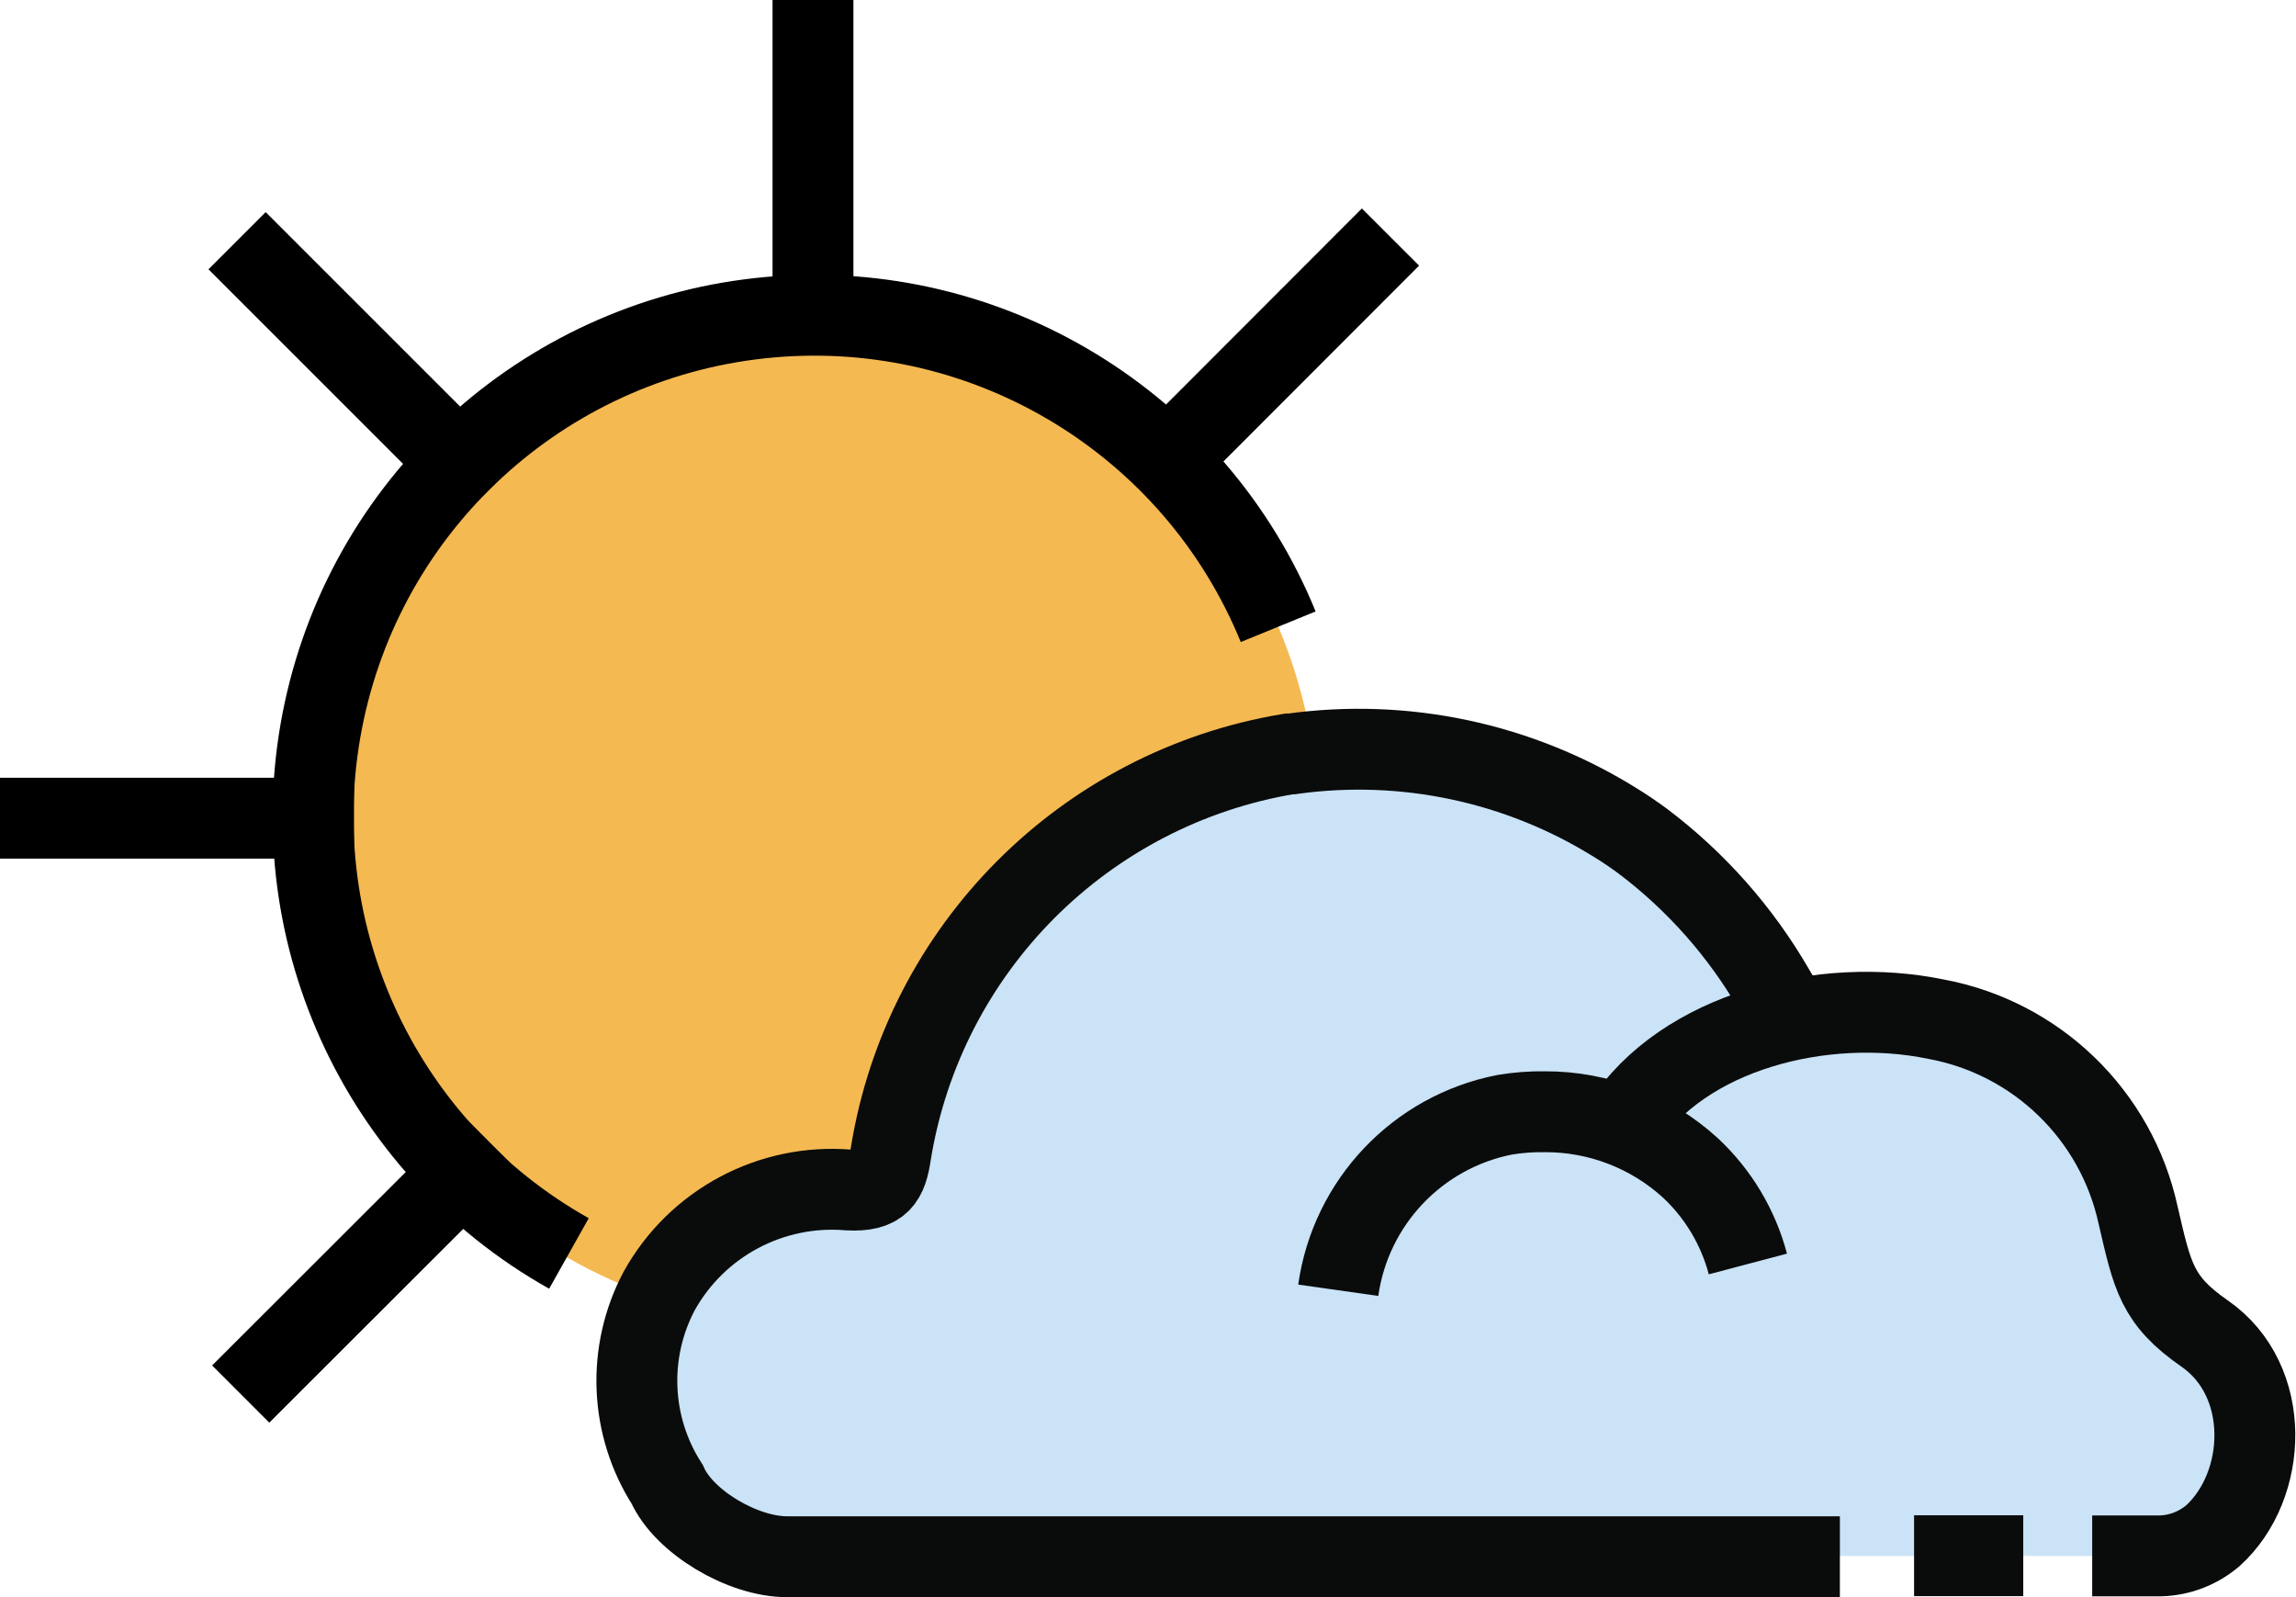
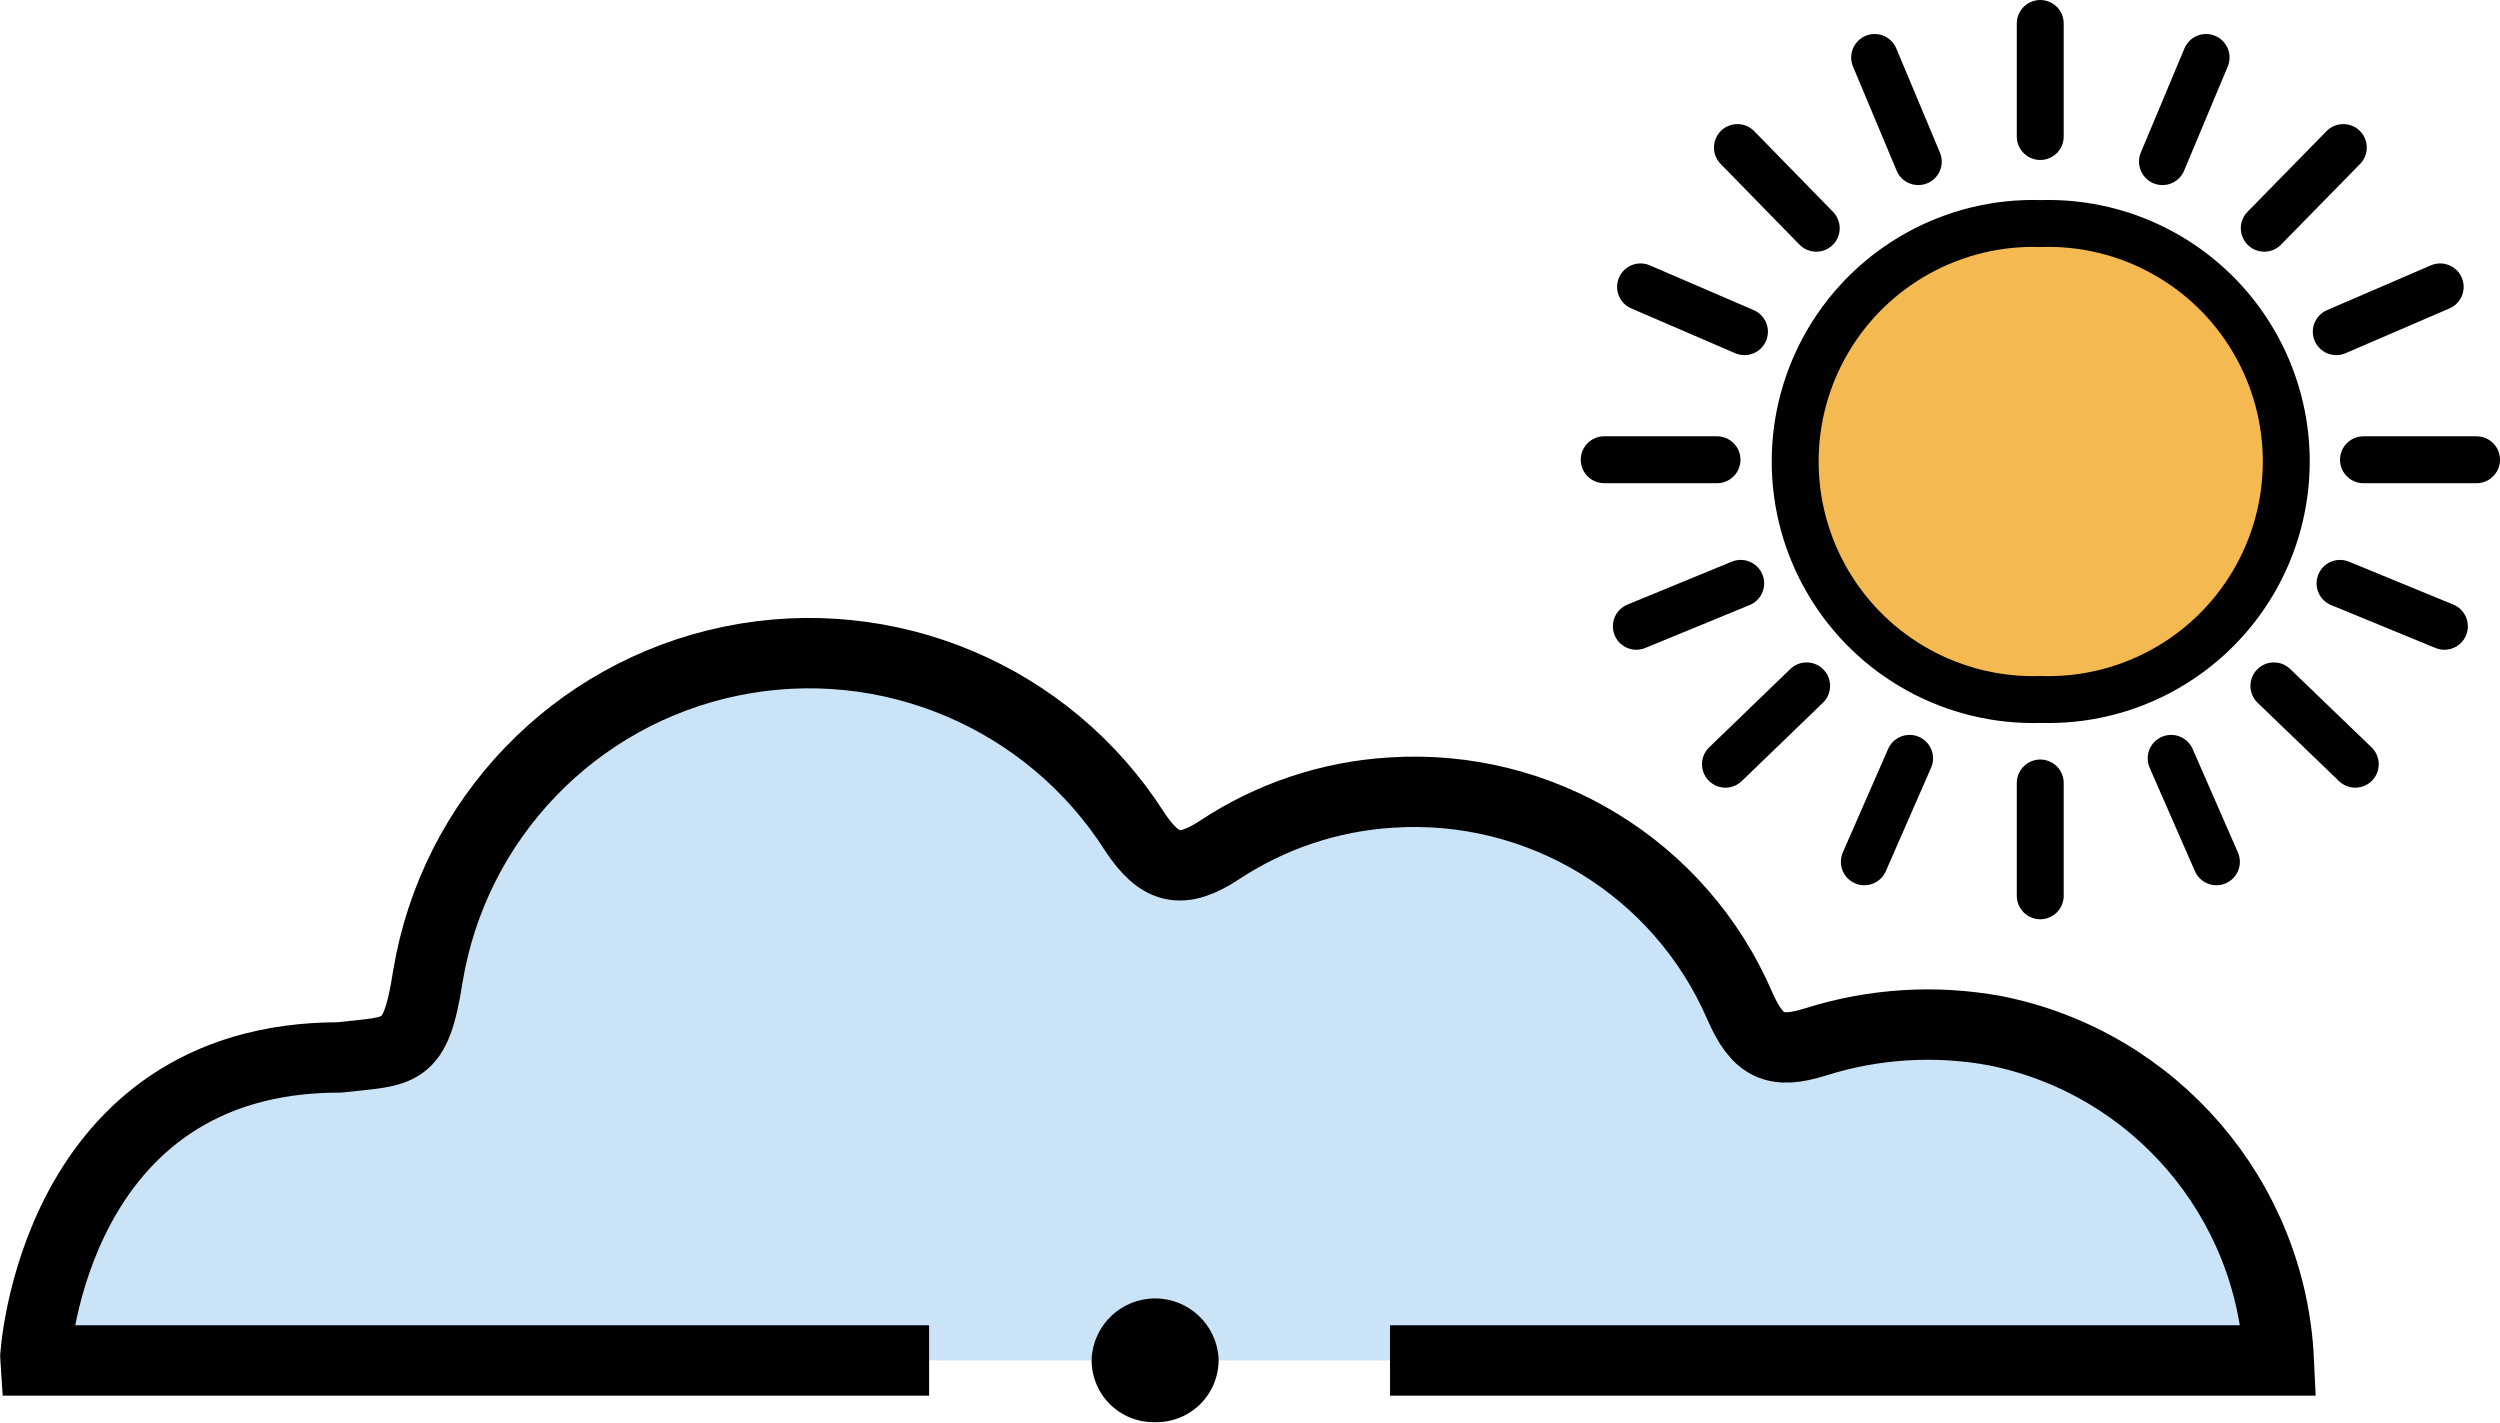
- <svg xmlns="http://www.w3.org/2000/svg" viewBox="0 0 113.56 78.96">
+ <svg xmlns="http://www.w3.org/2000/svg" viewBox="0 0 106.58 60.63">
  <defs>
-     <style>.cls-1{fill:#f5b952;}.cls-2{fill:#cae3f6;}.cls-3,.cls-4,.cls-5{fill:none;stroke-miterlimit:10;stroke-width:4px;}.cls-3,.cls-4{stroke:#000;}.cls-4{stroke-linecap:square;}.cls-5{stroke:#0a0b0b;}</style>
+     <style>.cls-1{fill:#cae3f6;}.cls-2{fill:#f5b952;}.cls-3,.cls-4,.cls-5{fill:none;stroke:#000;stroke-miterlimit:10;}.cls-3{stroke-width:3px;}.cls-4{stroke-linecap:round;}.cls-4,.cls-5{stroke-width:2px;}</style>
  </defs>
  <g id="Layer_2" data-name="Layer 2">
    <g id="Layer_1-2" data-name="Layer 1">
-       <path class="cls-1" d="M40.4,15.88A24.8,24.8,0,1,0,65.19,40.67,24.82,24.82,0,0,0,40.4,15.88Z" />
-       <path class="cls-2" d="M91,77H38.92c-2.19,0-5.09-1.72-5.92-3.58a9.49,9.49,0,0,1-.4-9.56,9.78,9.78,0,0,1,9.37-5c1.57.08,1.9-.5,2.09-1.8a23.93,23.93,0,0,1,19.7-19.77l.12,0a24,24,0,0,1,16,3.39c.46.28.93.6,1.39.94a24.66,24.66,0,0,1,6.47,7.32l.75,1.27" />
-       <path class="cls-2" d="M66.19,63.82a10.32,10.32,0,0,1,8.23-8.68,11.11,11.11,0,0,1,2-.15,10.62,10.62,0,0,1,7.19,2.78,10,10,0,0,1,2.84,4.75" />
-       <path class="cls-2" d="M80.26,55.63c3-4.65,9.95-6.36,15.49-5.22a12.58,12.58,0,0,1,10,9.69c.71,3.06.93,4.22,3.29,5.86,3.36,2.33,3.13,7.53.41,10a4.19,4.19,0,0,1-2.61,1h-18" />
-       <line class="cls-2" x1="94.67" y1="76.95" x2="100.07" y2="76.95" />
-       <path class="cls-3" d="M63.22,31A24.79,24.79,0,1,0,28.14,62" />
-       <line class="cls-4" x1="40.21" y1="15.51" x2="40.21" y2="2" />
-       <line class="cls-4" x1="15.51" y1="40.47" x2="2" y2="40.47" />
-       <line class="cls-4" x1="22.7" y1="22.88" x2="13.14" y2="13.32" />
-       <line class="cls-4" x1="57.81" y1="22.7" x2="67.36" y2="13.14" />
-       <line class="cls-4" x1="22.88" y1="57.99" x2="13.32" y2="67.54" />
-       <path class="cls-5" d="M91,77H38.92c-2.19,0-5.09-1.72-5.92-3.58a9.49,9.49,0,0,1-.4-9.56,9.78,9.78,0,0,1,9.37-5c1.57.08,1.9-.5,2.09-1.8a23.93,23.93,0,0,1,19.7-19.77l.12,0a24,24,0,0,1,16,3.39c.46.28.93.6,1.39.94a24.66,24.66,0,0,1,6.47,7.32l.75,1.27" />
-       <path class="cls-5" d="M66.19,63.82a10.32,10.32,0,0,1,8.23-8.68,11.11,11.11,0,0,1,2-.15,10.62,10.62,0,0,1,7.19,2.78,10,10,0,0,1,2.84,4.75" />
-       <path class="cls-5" d="M80.26,55.63c3-4.65,9.95-6.36,15.49-5.22a12.58,12.58,0,0,1,10,9.69c.71,3.06.93,4.22,3.29,5.86,3.36,2.33,3.13,7.53.41,10a4.19,4.19,0,0,1-2.61,1h-3.36" />
-       <line class="cls-5" x1="94.67" y1="76.95" x2="100.07" y2="76.95" />
+       <path class="cls-1" d="M59.26,58H97.15a15.05,15.05,0,0,0-12.1-14.06,15.87,15.87,0,0,0-7.62.47c-1.76.56-2.5.2-3.26-1.53a15.11,15.11,0,0,0-14.88-9.09A14.91,14.91,0,0,0,52,36.23c-1.62,1.07-2.55.86-3.63-.78a16.47,16.47,0,0,0-30.13,6.18c-.53,3.41-1.13,3.15-3.77,3.45C2.29,45.08,1.48,57.75,1.5,58H39.61" />
+       <path class="cls-2" d="M87,29.82h0A10.15,10.15,0,1,0,87,9.53h0a10.15,10.15,0,1,0,0,20.29h0Z" />
+       <path class="cls-3" d="M59.26,58H97.15a15.05,15.05,0,0,0-12.1-14.06,15.87,15.87,0,0,0-7.62.47c-1.76.56-2.5.2-3.26-1.53a15.11,15.11,0,0,0-14.88-9.09A14.91,14.91,0,0,0,52,36.23c-1.62,1.07-2.55.86-3.63-.78a16.47,16.47,0,0,0-30.13,6.18c-.53,3.41-1.13,3.15-3.77,3.45C2.29,45.08,1.48,57.75,1.5,58H39.61" />
+       <path d="M49.24,60.63a2.64,2.64,0,0,1-2.7-2.73,2.71,2.71,0,0,1,5.41,0A2.65,2.65,0,0,1,49.24,60.63Z" />
+       <line class="cls-4" x1="73.2" y1="19.6" x2="68.39" y2="19.6" />
+       <line class="cls-4" x1="77.02" y1="29.24" x2="73.56" y2="32.58" />
+       <line class="cls-4" x1="77.43" y1="9.73" x2="74.07" y2="6.29" />
+       <line class="cls-4" x1="74.21" y1="24.87" x2="69.76" y2="26.7" />
+       <line class="cls-4" x1="81.78" y1="6.89" x2="79.92" y2="2.45" />
+       <line class="cls-4" x1="81.41" y1="32.33" x2="79.48" y2="36.74" />
+       <line class="cls-4" x1="74.37" y1="14.14" x2="69.94" y2="12.23" />
+       <path class="cls-5" d="M87,29.82h0A10.15,10.15,0,1,0,87,9.53h0a10.15,10.15,0,1,0,0,20.29h0Z" />
+       <line class="cls-4" x1="100.76" y1="19.6" x2="105.58" y2="19.6" />
+       <line class="cls-4" x1="86.98" y1="5.82" x2="86.98" y2="1" />
+       <line class="cls-4" x1="86.98" y1="33.38" x2="86.98" y2="38.19" />
+       <line class="cls-4" x1="96.94" y1="29.24" x2="100.41" y2="32.58" />
+       <line class="cls-4" x1="96.53" y1="9.73" x2="99.9" y2="6.29" />
+       <line class="cls-4" x1="99.76" y1="24.87" x2="104.21" y2="26.7" />
+       <line class="cls-4" x1="92.19" y1="6.89" x2="94.05" y2="2.45" />
+       <line class="cls-4" x1="92.56" y1="32.33" x2="94.49" y2="36.74" />
+       <line class="cls-4" x1="99.6" y1="14.14" x2="104.03" y2="12.23" />
    </g>
  </g>
</svg>
